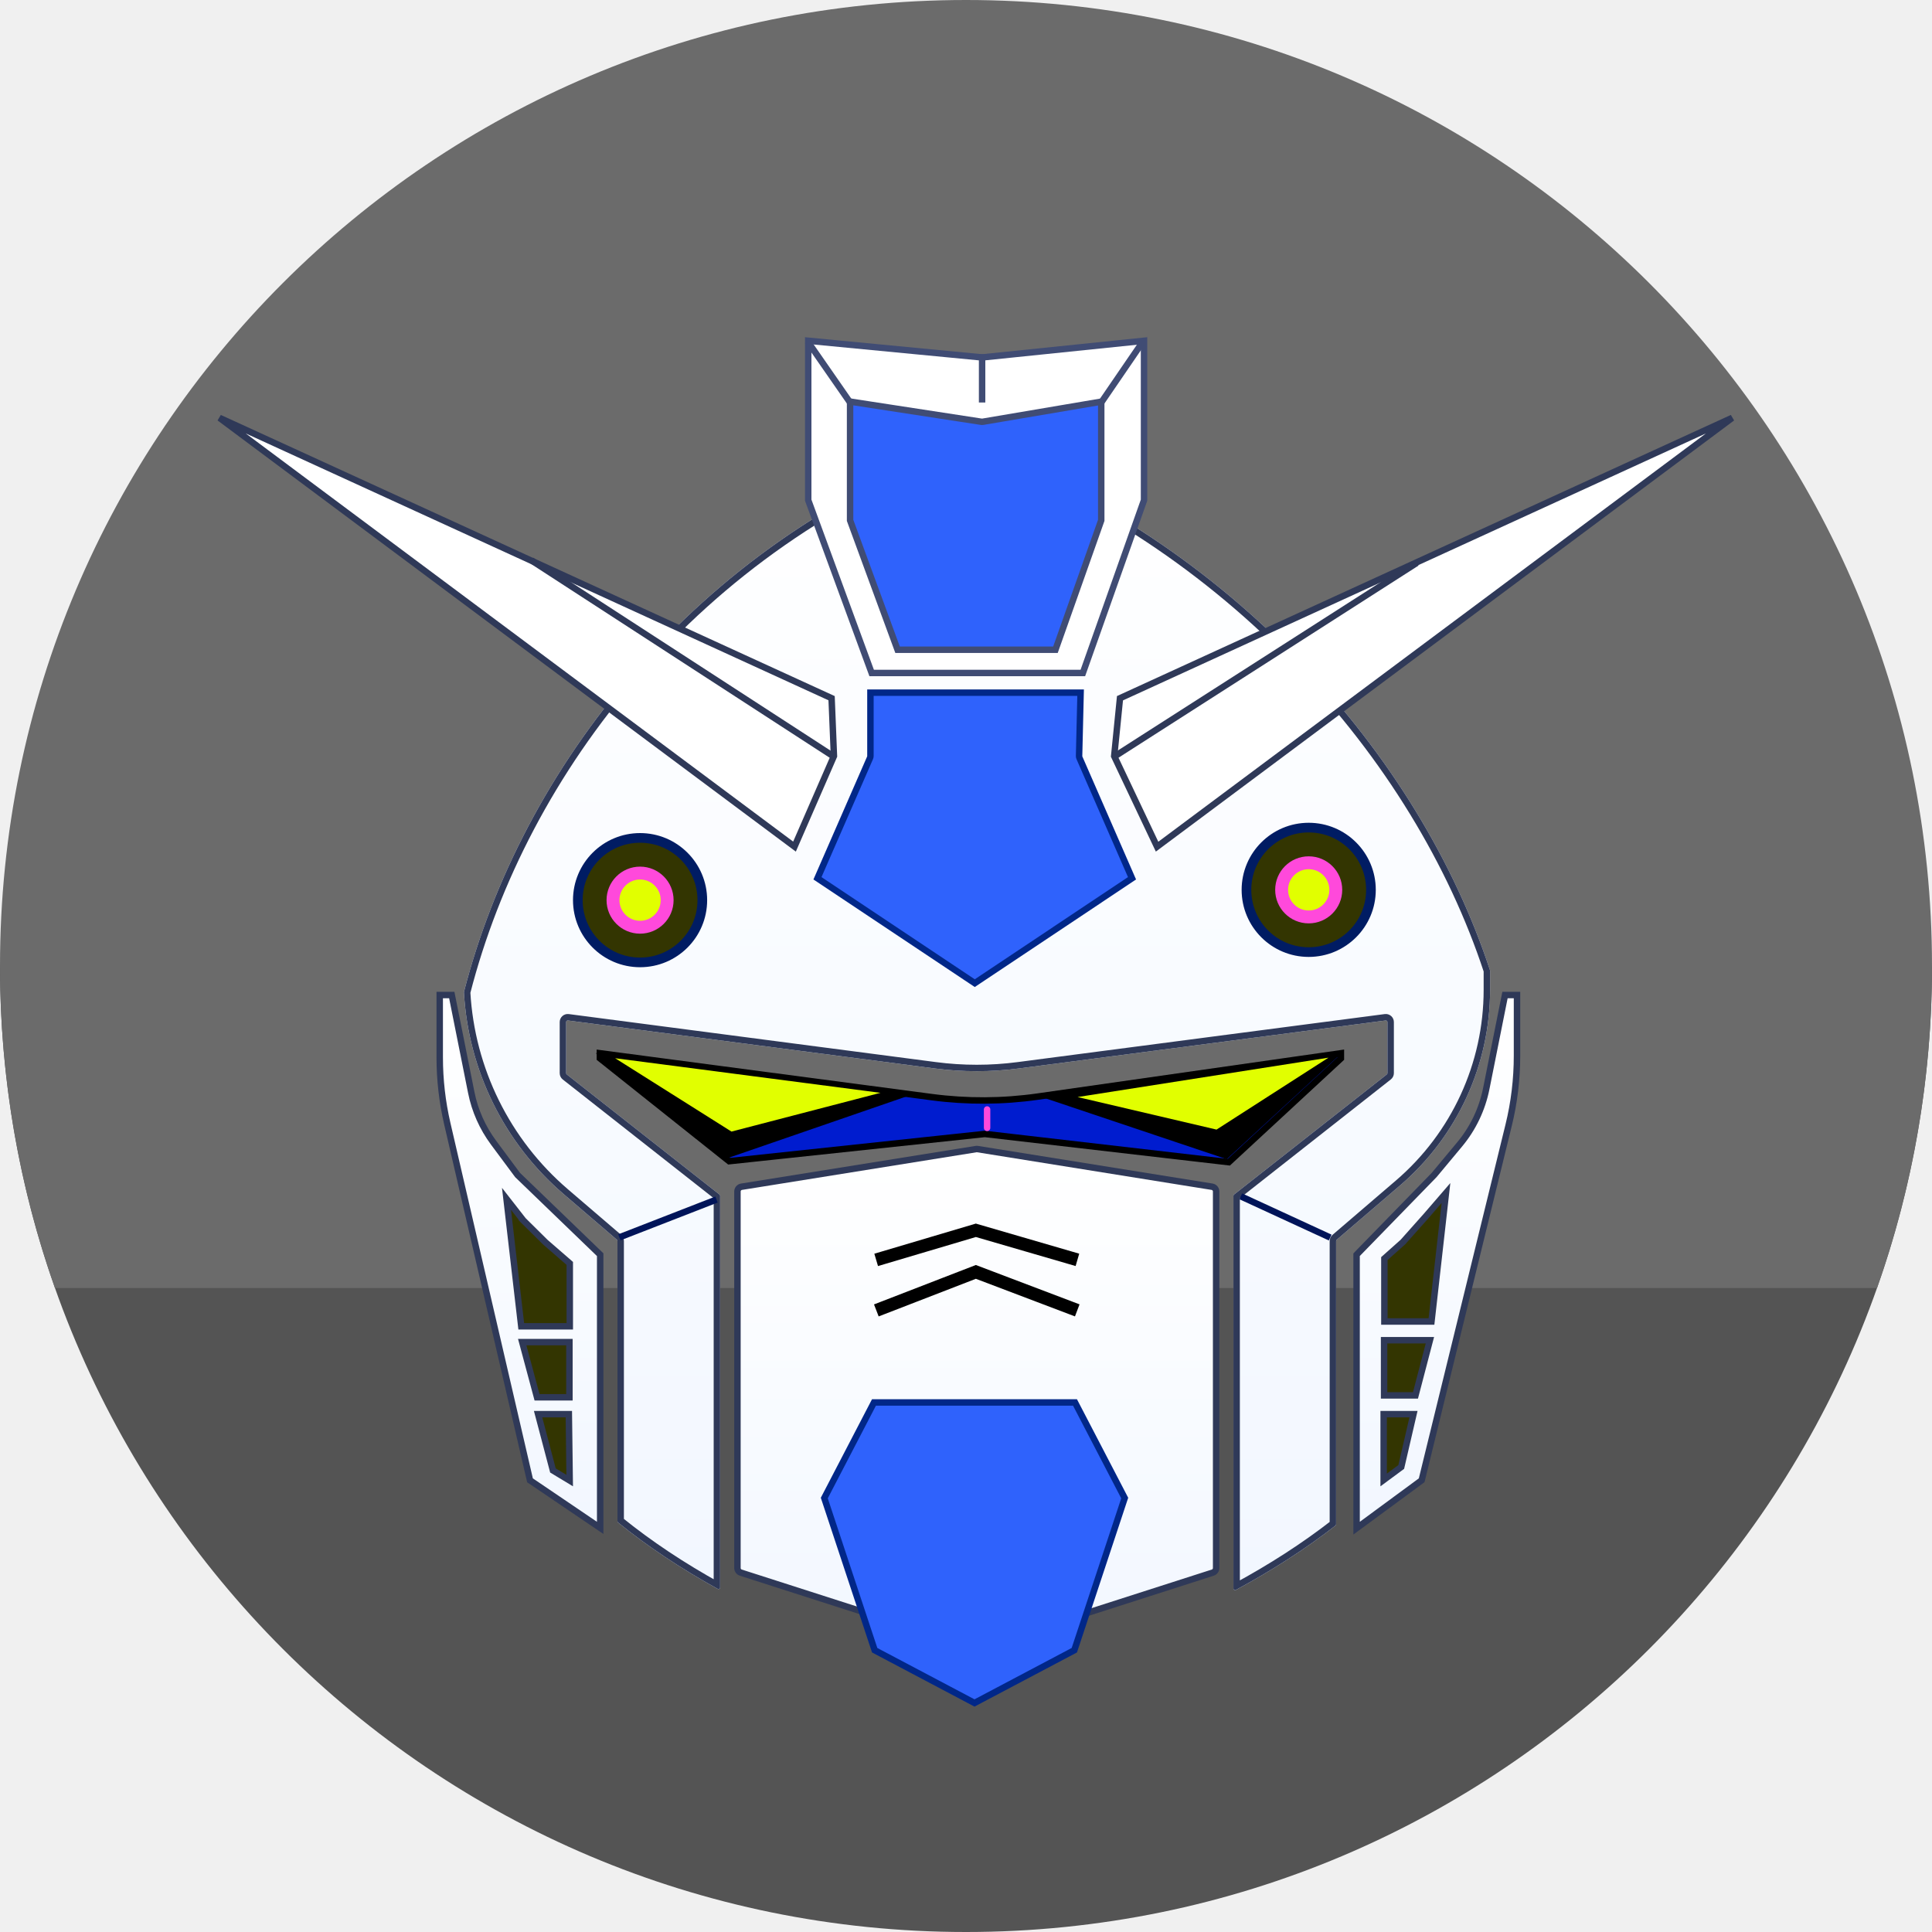
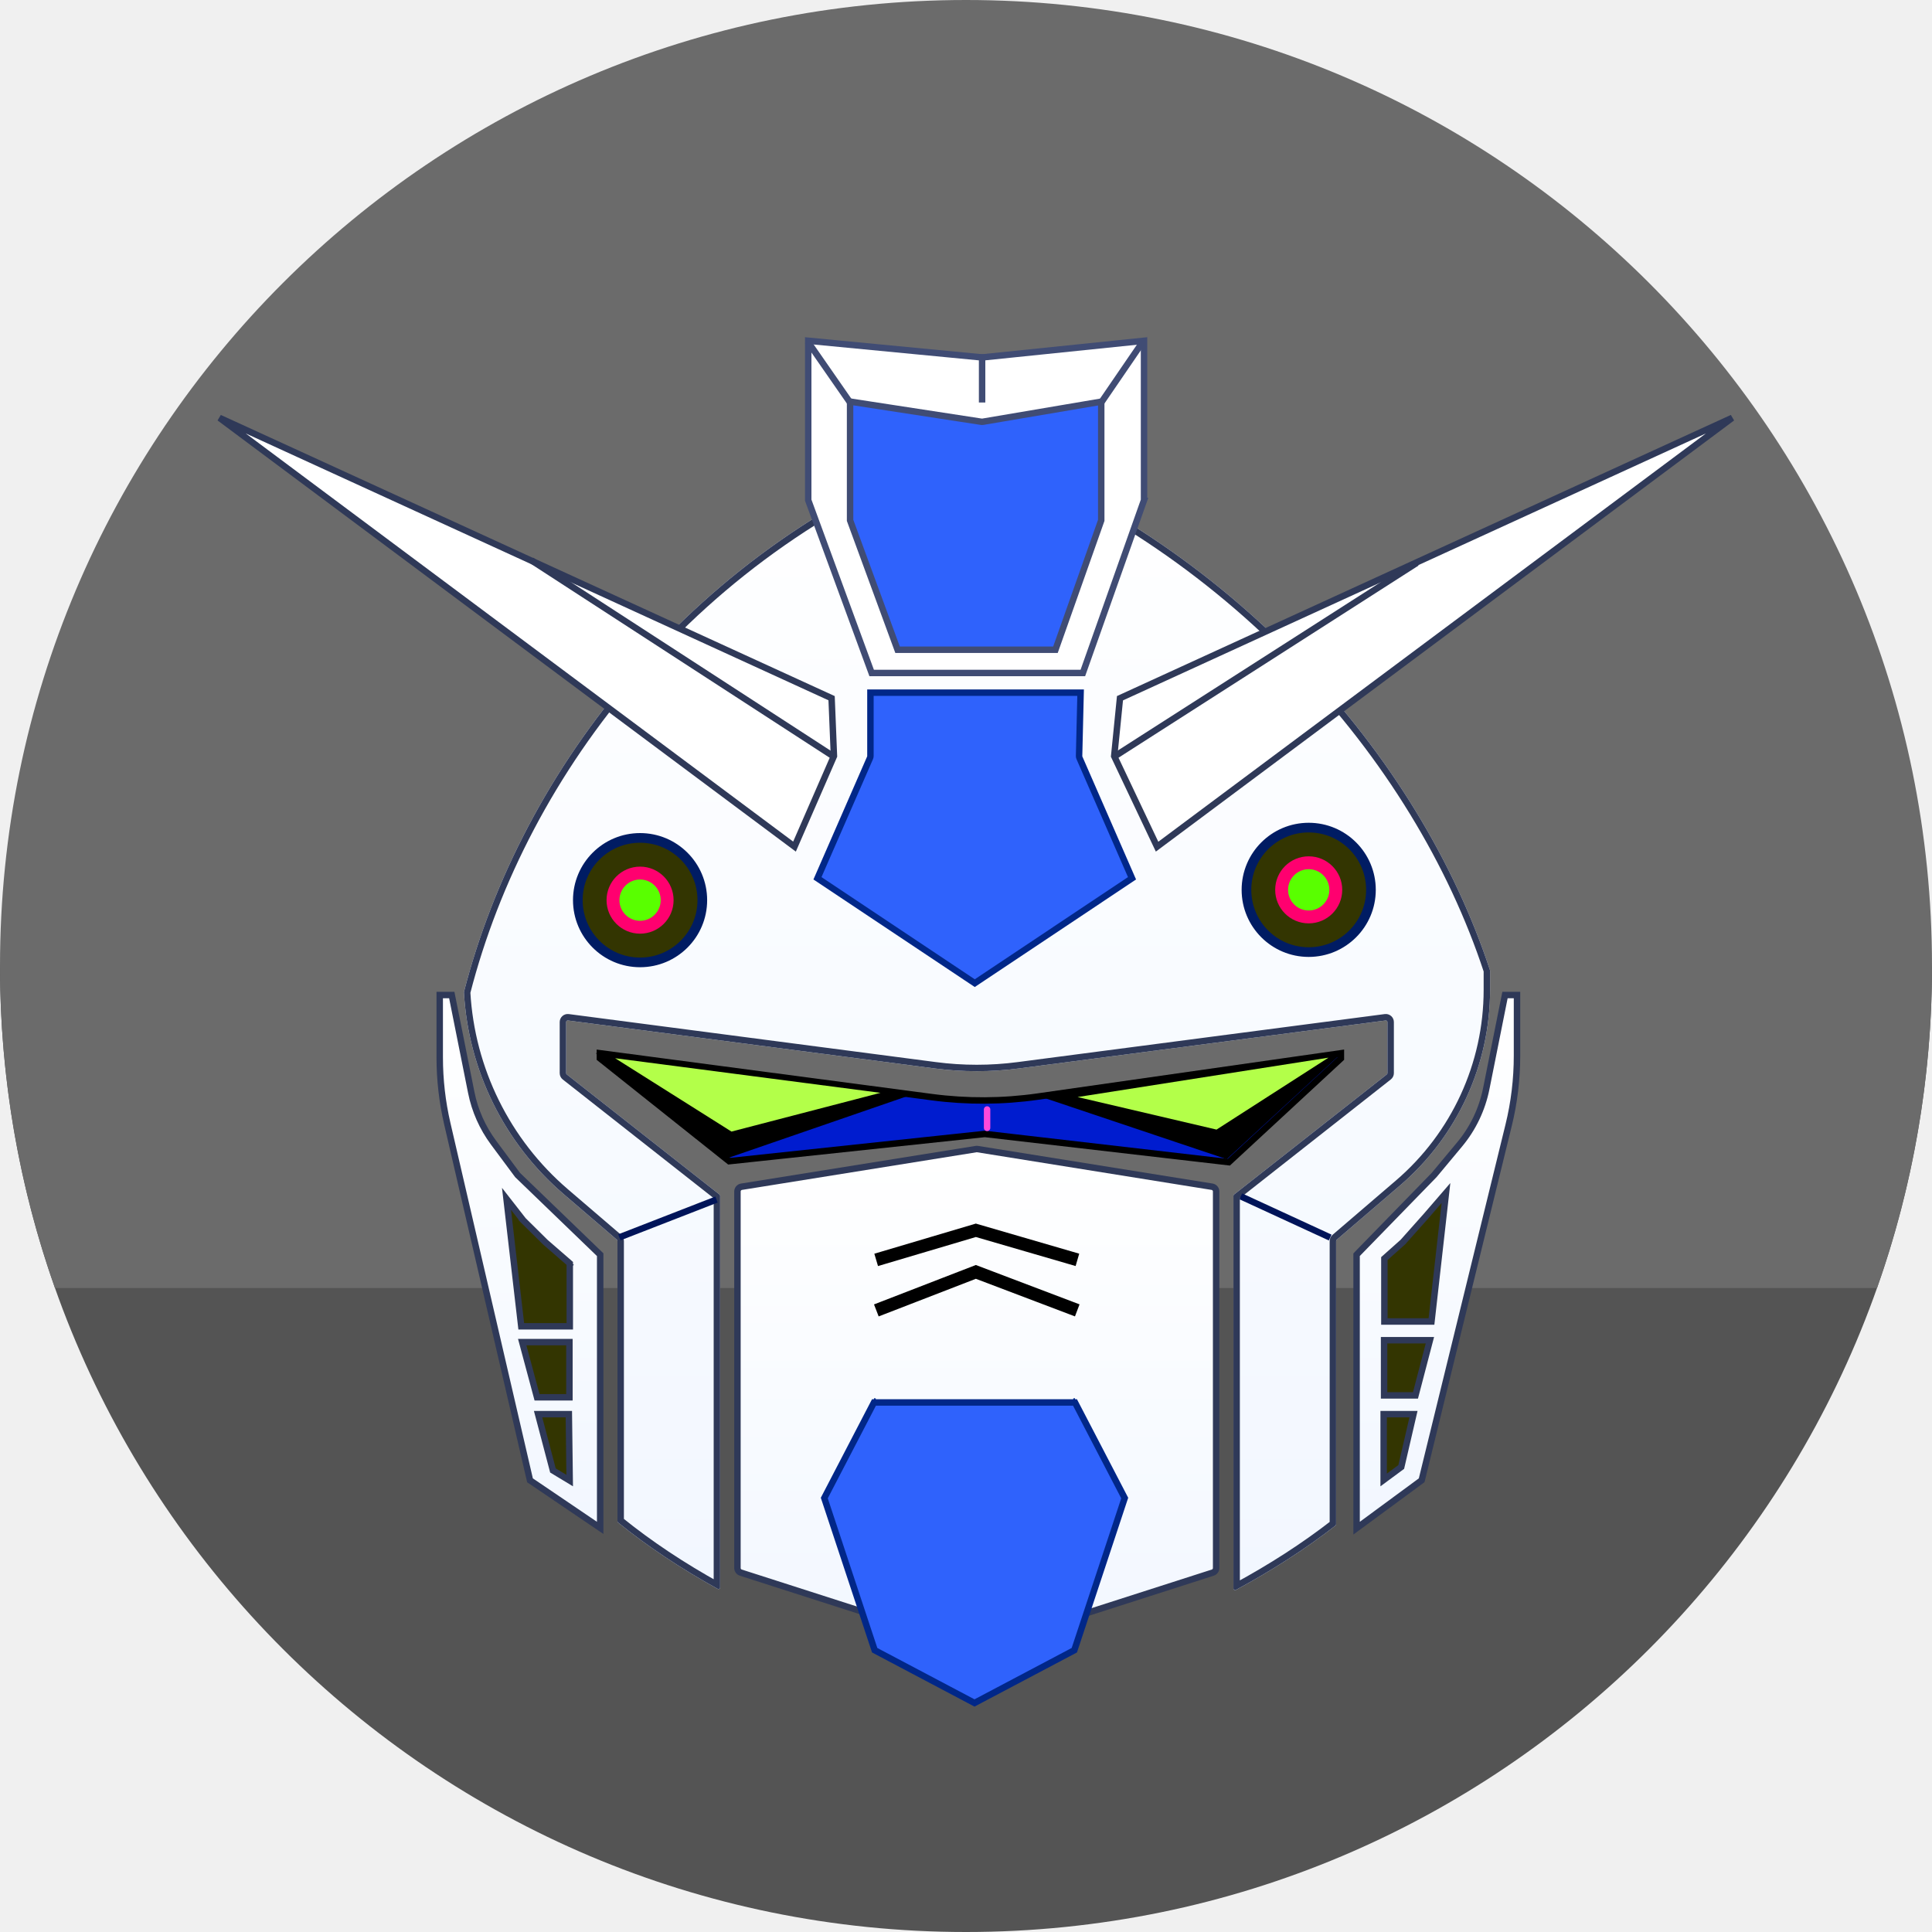
<svg xmlns="http://www.w3.org/2000/svg" width="60" height="60" viewBox="0 0 60 60" fill="none">
  <g clip-path="url(#clip0_406_2)">
    <path fill-rule="evenodd" clip-rule="evenodd" d="M30 60C46.569 60 60 46.569 60 30H0C0 46.569 13.431 60 30 60Z" fill="#545454" />
    <path fill-rule="evenodd" clip-rule="evenodd" d="M58.293 40C59.398 36.872 60 33.506 60 30C60 13.431 46.569 0 30 0C13.431 0 0 13.431 0 30C0 33.506 0.602 36.872 1.707 40H58.293Z" fill="#6B6B6B" />
    <mask id="path-3-inside-1_406_2" fill="white">
      <path fill-rule="evenodd" clip-rule="evenodd" d="M46.273 30.131C46.275 30.136 46.276 30.142 46.276 30.147V30.319V30.739C46.276 33.074 45.255 35.293 43.482 36.813L41.511 38.503C41.5 38.512 41.494 38.526 41.494 38.541V46.716V47.34C41.494 47.355 41.486 47.37 41.474 47.379C40.552 48.096 39.52 48.762 38.379 49.378C38.346 49.396 38.305 49.371 38.305 49.334V37.137C38.305 37.122 38.312 37.108 38.324 37.098L43.069 33.367C43.081 33.358 43.088 33.343 43.088 33.328V31.741C43.088 31.711 43.061 31.688 43.031 31.692L31.631 33.183C30.771 33.295 29.899 33.295 29.038 33.183L17.638 31.692C17.608 31.688 17.582 31.711 17.582 31.741V33.328C17.582 33.343 17.589 33.358 17.601 33.367L22.345 37.098C22.357 37.108 22.364 37.122 22.364 37.137V49.301C22.364 49.339 22.323 49.363 22.29 49.345C21.141 48.711 20.109 48.023 19.194 47.283C19.183 47.273 19.176 47.259 19.176 47.244V46.715V38.539C19.176 38.525 19.169 38.511 19.158 38.501L17.506 37.085C15.658 35.501 14.543 33.235 14.408 30.818C14.407 30.813 14.408 30.808 14.409 30.803C16.187 23.89 21.548 16.87 29.998 13.791C30.009 13.787 30.021 13.787 30.032 13.791C38.209 16.77 44.072 23.439 46.273 30.131Z" />
    </mask>
    <path fill-rule="evenodd" clip-rule="evenodd" d="M46.273 30.131C46.275 30.136 46.276 30.142 46.276 30.147V30.319V30.739C46.276 33.074 45.255 35.293 43.482 36.813L41.511 38.503C41.5 38.512 41.494 38.526 41.494 38.541V46.716V47.34C41.494 47.355 41.486 47.37 41.474 47.379C40.552 48.096 39.52 48.762 38.379 49.378C38.346 49.396 38.305 49.371 38.305 49.334V37.137C38.305 37.122 38.312 37.108 38.324 37.098L43.069 33.367C43.081 33.358 43.088 33.343 43.088 33.328V31.741C43.088 31.711 43.061 31.688 43.031 31.692L31.631 33.183C30.771 33.295 29.899 33.295 29.038 33.183L17.638 31.692C17.608 31.688 17.582 31.711 17.582 31.741V33.328C17.582 33.343 17.589 33.358 17.601 33.367L22.345 37.098C22.357 37.108 22.364 37.122 22.364 37.137V49.301C22.364 49.339 22.323 49.363 22.29 49.345C21.141 48.711 20.109 48.023 19.194 47.283C19.183 47.273 19.176 47.259 19.176 47.244V46.715V38.539C19.176 38.525 19.169 38.511 19.158 38.501L17.506 37.085C15.658 35.501 14.543 33.235 14.408 30.818C14.407 30.813 14.408 30.808 14.409 30.803C16.187 23.89 21.548 16.87 29.998 13.791C30.009 13.787 30.021 13.787 30.032 13.791C38.209 16.77 44.072 23.439 46.273 30.131Z" fill="url(#paint0_linear_406_2)" />
-     <path d="M43.482 36.813L43.612 36.965L43.612 36.965L43.482 36.813ZM31.631 33.183L31.606 32.984L31.606 32.984L31.631 33.183ZM29.038 33.183L29.064 32.984L29.064 32.984L29.038 33.183ZM17.506 37.085L17.376 37.237L17.376 37.237L17.506 37.085ZM29.998 13.791L30.067 13.979L29.998 13.791ZM30.032 13.791L29.964 13.979L30.032 13.791ZM14.408 30.818L14.208 30.83L14.408 30.818ZM14.409 30.803L14.603 30.853L14.409 30.803ZM19.158 38.501L19.288 38.349L19.158 38.501ZM19.194 47.283L19.068 47.438L19.194 47.283ZM22.29 49.345L22.387 49.17L22.29 49.345ZM17.601 33.367L17.477 33.524L17.601 33.367ZM17.638 31.692L17.612 31.89L17.638 31.692ZM43.031 31.692L43.005 31.493L43.031 31.692ZM43.069 33.367L42.945 33.21L43.069 33.367ZM38.324 37.098L38.448 37.255L38.324 37.098ZM38.379 49.378L38.284 49.202L38.379 49.378ZM41.474 47.379L41.352 47.221L41.474 47.379ZM22.345 37.098L22.469 36.941L22.345 37.098ZM41.511 38.503L41.381 38.351L41.511 38.503ZM46.273 30.131L46.084 30.194L46.273 30.131ZM46.076 30.147V30.319H46.476V30.147H46.076ZM46.076 30.319V30.739H46.476V30.319H46.076ZM46.076 30.739C46.076 33.016 45.081 35.179 43.352 36.661L43.612 36.965C45.43 35.407 46.476 33.133 46.476 30.739H46.076ZM43.352 36.661L41.381 38.351L41.641 38.655L43.612 36.965L43.352 36.661ZM41.294 38.541V46.716H41.694V38.541H41.294ZM41.294 46.716V47.34H41.694V46.716H41.294ZM41.352 47.221C40.439 47.931 39.416 48.59 38.284 49.202L38.474 49.554C39.623 48.933 40.665 48.261 41.597 47.537L41.352 47.221ZM38.505 49.334V37.137H38.105V49.334H38.505ZM38.448 37.255L43.192 33.524L42.945 33.21L38.201 36.941L38.448 37.255ZM43.288 33.328V31.741H42.888V33.328H43.288ZM43.005 31.493L31.606 32.984L31.657 33.381L43.057 31.89L43.005 31.493ZM31.606 32.984C30.762 33.095 29.907 33.095 29.064 32.984L29.012 33.381C29.89 33.496 30.779 33.496 31.657 33.381L31.606 32.984ZM29.064 32.984L17.664 31.493L17.612 31.89L29.012 33.381L29.064 32.984ZM17.382 31.741V33.328H17.782V31.741H17.382ZM17.477 33.524L22.221 37.255L22.469 36.941L17.724 33.21L17.477 33.524ZM22.164 37.137V49.301H22.564V37.137H22.164ZM22.387 49.17C21.247 48.541 20.225 47.86 19.32 47.127L19.068 47.438C19.994 48.187 21.035 48.881 22.193 49.52L22.387 49.17ZM19.376 47.244V46.715H18.976V47.244H19.376ZM19.376 46.715V38.539H18.976V46.715H19.376ZM19.288 38.349L17.636 36.933L17.376 37.237L19.028 38.653L19.288 38.349ZM17.636 36.933C15.829 35.384 14.74 33.169 14.607 30.807L14.208 30.83C14.347 33.3 15.486 35.617 17.376 37.237L17.636 36.933ZM14.603 30.853C16.365 23.998 21.684 17.034 30.067 13.979L29.93 13.603C21.413 16.707 16.008 23.782 14.215 30.753L14.603 30.853ZM29.964 13.979C38.082 16.937 43.901 23.559 46.084 30.194L46.464 30.069C44.244 23.32 38.336 16.604 30.101 13.603L29.964 13.979ZM30.067 13.979C30.034 13.991 29.997 13.991 29.964 13.979L30.101 13.603C30.045 13.582 29.985 13.583 29.93 13.603L30.067 13.979ZM14.607 30.807C14.608 30.823 14.607 30.838 14.603 30.853L14.215 30.753C14.209 30.778 14.206 30.804 14.208 30.83L14.607 30.807ZM19.376 38.539C19.376 38.466 19.344 38.397 19.288 38.349L19.028 38.653C18.995 38.625 18.976 38.583 18.976 38.539H19.376ZM19.32 47.127C19.355 47.156 19.376 47.199 19.376 47.244H18.976C18.976 47.319 19.01 47.391 19.068 47.438L19.32 47.127ZM22.164 49.301C22.164 49.187 22.287 49.115 22.387 49.17L22.193 49.52C22.36 49.612 22.564 49.491 22.564 49.301H22.164ZM17.382 33.328C17.382 33.404 17.417 33.477 17.477 33.524L17.724 33.21C17.761 33.238 17.782 33.282 17.782 33.328H17.382ZM17.664 31.493C17.514 31.474 17.382 31.59 17.382 31.741H17.782C17.782 31.832 17.702 31.902 17.612 31.89L17.664 31.493ZM43.288 31.741C43.288 31.59 43.155 31.474 43.005 31.493L43.057 31.89C42.967 31.902 42.888 31.832 42.888 31.741H43.288ZM43.192 33.524C43.252 33.477 43.288 33.404 43.288 33.328H42.888C42.888 33.282 42.909 33.238 42.945 33.21L43.192 33.524ZM38.505 37.137C38.505 37.183 38.484 37.227 38.448 37.255L38.201 36.941C38.141 36.988 38.105 37.061 38.105 37.137H38.505ZM38.284 49.202C38.384 49.148 38.505 49.22 38.505 49.334H38.105C38.105 49.523 38.307 49.644 38.474 49.554L38.284 49.202ZM41.294 47.34C41.294 47.294 41.315 47.25 41.352 47.221L41.597 47.537C41.658 47.49 41.694 47.417 41.694 47.34H41.294ZM22.221 37.255C22.185 37.227 22.164 37.183 22.164 37.137H22.564C22.564 37.061 22.529 36.988 22.469 36.941L22.221 37.255ZM41.381 38.351C41.325 38.398 41.294 38.468 41.294 38.541H41.694C41.694 38.584 41.675 38.626 41.641 38.655L41.381 38.351ZM46.476 30.147C46.476 30.12 46.472 30.094 46.464 30.069L46.084 30.194C46.078 30.178 46.076 30.163 46.076 30.147H46.476Z" fill="#2F3958" mask="url(#path-3-inside-1_406_2)" />
-     <path d="M37.768 48.696V37.003C37.768 36.93 37.715 36.867 37.642 36.855L30.359 35.686C30.343 35.683 30.327 35.683 30.311 35.686L23.028 36.855C22.956 36.867 22.902 36.929 22.902 37.003V48.696C22.902 48.761 22.944 48.819 23.006 48.839L30.289 51.177C30.319 51.187 30.351 51.187 30.381 51.177L37.664 48.839C37.726 48.819 37.768 48.761 37.768 48.696Z" fill="url(#paint1_linear_406_2)" stroke="#2F3958" stroke-width="0.2" />
-     <path d="M33.385 43.554L34.929 46.523L33.364 51.249L30.264 52.887L27.164 51.249L25.599 46.523L27.142 43.554L30.264 43.554L33.385 43.554Z" fill="#2F62FC" stroke="#012788" stroke-width="0.2" />
+     <path d="M43.482 36.813L43.612 36.965L43.482 36.813ZM31.631 33.183L31.606 32.984L31.631 33.183ZM29.038 33.183L29.064 32.984L29.038 33.183ZM17.506 37.085L17.376 37.237H17.376L17.506 37.085ZM29.998 13.791L30.067 13.979L29.998 13.791ZM30.032 13.791L29.964 13.979L30.032 13.791ZM14.408 30.818L14.208 30.83L14.408 30.818ZM14.409 30.803L14.603 30.853L14.409 30.803ZM19.158 38.501L19.288 38.349L19.158 38.501ZM19.194 47.283L19.068 47.438L19.194 47.283ZM22.29 49.345L22.387 49.17L22.29 49.345ZM17.601 33.367L17.477 33.524L17.601 33.367ZM17.638 31.692L17.612 31.89L17.638 31.692ZM43.031 31.692L43.005 31.493L43.031 31.692ZM43.069 33.367L42.945 33.21L43.069 33.367ZM38.324 37.098L38.448 37.255L38.324 37.098ZM38.379 49.378L38.284 49.202L38.379 49.378ZM41.474 47.379L41.352 47.221L41.474 47.379ZM22.345 37.098L22.469 36.941L22.345 37.098ZM41.511 38.503L41.381 38.351L41.511 38.503ZM46.273 30.131L46.084 30.194L46.273 30.131ZM46.076 30.147V30.319H46.476V30.147H46.076ZM46.076 30.319V30.739H46.476V30.319H46.076ZM46.076 30.739C46.076 33.016 45.081 35.179 43.352 36.661L43.612 36.965C45.43 35.407 46.476 33.133 46.476 30.739H46.076ZM43.352 36.661L41.381 38.351L41.641 38.655L43.612 36.965L43.352 36.661ZM41.294 38.541V46.716H41.694V38.541H41.294ZM41.294 46.716V47.34H41.694V46.716H41.294ZM41.352 47.221C40.439 47.931 39.416 48.59 38.284 49.202L38.474 49.554C39.623 48.933 40.665 48.261 41.597 47.537L41.352 47.221ZM38.505 49.334V37.137H38.105V49.334H38.505ZM38.448 37.255L43.192 33.524L42.945 33.21L38.201 36.941L38.448 37.255ZM43.288 33.328V31.741H42.888V33.328H43.288ZM43.005 31.493L31.606 32.984L31.657 33.381L43.057 31.89L43.005 31.493ZM31.606 32.984C30.762 33.095 29.907 33.095 29.064 32.984L29.012 33.381C29.89 33.496 30.779 33.496 31.657 33.381L31.606 32.984ZM29.064 32.984L17.664 31.493L17.612 31.89L29.012 33.381L29.064 32.984ZM17.382 31.741V33.328H17.782V31.741H17.382ZM17.477 33.524L22.221 37.255L22.469 36.941L17.724 33.21L17.477 33.524ZM22.164 37.137V49.301H22.564V37.137H22.164ZM22.387 49.17C21.247 48.541 20.225 47.86 19.32 47.127L19.068 47.438C19.994 48.187 21.035 48.881 22.193 49.52L22.387 49.17ZM19.376 47.244V46.715H18.976V47.244H19.376ZM19.376 46.715V38.539H18.976V46.715H19.376ZM19.288 38.349L17.636 36.933L17.376 37.237L19.028 38.653L19.288 38.349ZM17.636 36.933C15.829 35.384 14.74 33.169 14.607 30.807L14.208 30.83C14.347 33.3 15.486 35.617 17.376 37.237L17.636 36.933ZM14.603 30.853C16.365 23.998 21.684 17.034 30.067 13.979L29.93 13.603C21.413 16.707 16.008 23.782 14.215 30.753L14.603 30.853ZM29.964 13.979C38.082 16.937 43.901 23.559 46.084 30.194L46.464 30.069C44.244 23.32 38.336 16.604 30.101 13.603L29.964 13.979ZM30.067 13.979C30.034 13.991 29.997 13.991 29.964 13.979L30.101 13.603C30.045 13.582 29.985 13.583 29.93 13.603L30.067 13.979ZM14.607 30.807C14.608 30.823 14.607 30.838 14.603 30.853L14.215 30.753C14.209 30.778 14.206 30.804 14.208 30.83L14.607 30.807ZM19.376 38.539C19.376 38.466 19.344 38.397 19.288 38.349L19.028 38.653C18.995 38.625 18.976 38.583 18.976 38.539H19.376ZM19.32 47.127C19.355 47.156 19.376 47.199 19.376 47.244H18.976C18.976 47.319 19.01 47.391 19.068 47.438L19.32 47.127ZM22.164 49.301C22.164 49.187 22.287 49.115 22.387 49.17L22.193 49.52C22.36 49.612 22.564 49.491 22.564 49.301H22.164ZM17.382 33.328C17.382 33.404 17.417 33.477 17.477 33.524L17.724 33.21C17.761 33.238 17.782 33.282 17.782 33.328H17.382ZM17.664 31.493C17.514 31.474 17.382 31.59 17.382 31.741H17.782C17.782 31.832 17.702 31.902 17.612 31.89L17.664 31.493ZM43.288 31.741C43.288 31.59 43.155 31.474 43.005 31.493L43.057 31.89C42.967 31.902 42.888 31.832 42.888 31.741H43.288ZM43.192 33.524C43.252 33.477 43.288 33.404 43.288 33.328H42.888C42.888 33.282 42.909 33.238 42.945 33.21L43.192 33.524ZM38.505 37.137C38.505 37.183 38.484 37.227 38.448 37.255L38.201 36.941C38.141 36.988 38.105 37.061 38.105 37.137H38.505ZM38.284 49.202C38.384 49.148 38.505 49.22 38.505 49.334H38.105C38.105 49.523 38.307 49.644 38.474 49.554L38.284 49.202ZM41.294 47.34C41.294 47.294 41.315 47.25 41.352 47.221L41.597 47.537C41.658 47.49 41.694 47.417 41.694 47.34H41.294ZM22.221 37.255C22.185 37.227 22.164 37.183 22.164 37.137H22.564C22.564 37.061 22.529 36.988 22.469 36.941L22.221 37.255ZM41.381 38.351C41.325 38.398 41.294 38.468 41.294 38.541H41.694C41.694 38.584 41.675 38.626 41.641 38.655L41.381 38.351ZM46.476 30.147C46.476 30.12 46.472 30.094 46.464 30.069L46.084 30.194C46.078 30.178 46.076 30.163 46.076 30.147H46.476Z" fill="#2F3958" mask="url(#path-3-inside-1_406_2)" />
+     <path d="M23.028 36.855C22.956 36.867 22.902 36.929 22.902 37.003V48.696C22.902 48.761 22.944 48.819 23.006 48.839L30.289 51.177C30.319 51.187 30.351 51.187 30.381 51.177L37.664 48.839C37.726 48.819 37.768 48.761 37.768 48.696V37.003C37.768 36.929 37.715 36.867 37.642 36.855L30.359 35.686C30.343 35.683 30.327 35.683 30.311 35.686L23.028 36.855Z" fill="url(#paint1_linear_406_2)" stroke="#2F3958" stroke-width="0.2" />
+     <path d="M33.385 43.554L34.929 46.523L33.364 51.249L30.264 52.887L27.164 51.249L25.599 46.523L27.142 43.554L30.264 43.554L33.385 43.554ZM27.17 51.268L27.17 51.268L27.17 51.268ZM27.157 43.527C27.157 43.527 27.157 43.527 27.157 43.527L27.157 43.527L27.112 43.504L27.157 43.527ZM33.371 43.527L33.371 43.527C33.371 43.527 33.371 43.527 33.371 43.527L33.416 43.504L33.371 43.527Z" fill="#2F62FC" stroke="#012788" stroke-width="0.2" />
    <path d="M27.402 39.07L30.306 38.208L33.268 39.07" stroke="black" stroke-width="0.4" stroke-linecap="square" />
    <path d="M27.402 40.624L30.306 39.5L33.268 40.624" stroke="black" stroke-width="0.4" stroke-linecap="square" />
    <path d="M18.639 39.007V38.965L18.608 38.935L16.074 36.491L15.329 35.488C14.985 35.025 14.748 34.492 14.635 33.927L14.046 30.981L14.03 30.901H13.947H13.756H13.656V31.001V32.84C13.656 33.532 13.735 34.222 13.891 34.896L16.451 45.935L16.46 45.973L16.493 45.995L18.483 47.344L18.639 47.45V47.261V39.007Z" fill="url(#paint2_linear_406_2)" stroke="#2F3958" stroke-width="0.2" />
    <path d="M16.678 43.394L16.218 41.681H17.684V43.394H16.678Z" fill="#333501" stroke="#2F3958" stroke-width="0.2" />
-     <path d="M16.243 37.889L16.242 37.89L16.251 37.899L16.93 38.571L16.93 38.571L16.934 38.575L17.695 39.236V41.189H16.188L15.73 37.232L16.243 37.889Z" fill="#333501" stroke="#2F3958" stroke-width="0.2" />
+     <path d="M16.243 37.889L16.242 37.89L16.251 37.899L16.93 38.571L16.93 38.571L16.934 38.575L17.695 39.236V41.189H16.188L15.73 37.232L16.243 37.889ZM17.712 39.251C17.712 39.251 17.712 39.251 17.712 39.251L17.712 39.251L17.745 39.213L17.712 39.251Z" fill="#333501" stroke="#2F3958" stroke-width="0.2" />
    <path d="M17.172 45.666L16.711 43.918H17.666L17.692 45.98L17.172 45.666Z" fill="#333501" stroke="#2F3958" stroke-width="0.2" />
    <path d="M42.13 39.007V38.967L42.158 38.937L44.539 36.49L45.328 35.543C45.745 35.044 46.029 34.448 46.157 33.811L46.723 30.981L46.739 30.901H46.821H47.012H47.112V31.001V32.784C47.112 33.514 47.025 34.241 46.851 34.949L44.16 45.936L44.151 45.971L44.122 45.993L42.289 47.342L42.13 47.459V47.261V39.007Z" fill="url(#paint3_linear_406_2)" stroke="#2F3958" stroke-width="0.2" />
    <path d="M43.959 43.335L44.407 41.622H42.984V43.335H43.959Z" fill="#333501" stroke="#2F3958" stroke-width="0.2" />
    <path d="M44.291 37.762L44.291 37.762L44.29 37.763L43.575 38.566L43.575 38.567L43.567 38.575L42.993 39.086V41.04H44.456L44.906 37.05L44.291 37.762Z" fill="#333501" stroke="#2F3958" stroke-width="0.2" />
    <path d="M43.517 45.558L43.897 43.918H42.971V45.961L43.517 45.558Z" fill="#333501" stroke="#2F3958" stroke-width="0.2" />
    <circle cx="40.643" cy="27.635" r="1.933" fill="#333501" stroke="#001C63" stroke-width="0.3" />
-     <circle cx="40.643" cy="27.635" r="0.841" fill="#E1FF00" stroke="#FF49DB" stroke-width="0.4" />
+     <circle cx="40.643" cy="27.635" r="0.841" fill="#59FF00" stroke="#FF006F" stroke-width="0.4" />
    <circle cx="19.878" cy="27.955" r="1.933" fill="#333501" stroke="#001C63" stroke-width="0.3" />
-     <circle cx="19.878" cy="27.955" r="0.841" fill="#E1FF00" stroke="#FF49DB" stroke-width="0.4" />
-     <path d="M33.524 23.538L35.156 27.276L30.272 30.533L25.387 27.276L27.019 23.538C27.028 23.519 27.032 23.498 27.032 23.478V21.511L30.272 21.511L33.559 21.511L33.512 23.475C33.511 23.497 33.515 23.518 33.524 23.538Z" fill="#2F62FC" stroke="#012788" stroke-width="0.2" />
-     <path d="M24.674 26.292L6.816 12.977L25.826 21.683L25.899 23.481L24.674 26.292Z" fill="white" stroke="#2F3958" stroke-width="0.2" />
-     <path d="M35.934 26.294L53.795 12.977L34.782 21.684L34.602 23.482L35.934 26.294Z" fill="white" stroke="#2F3958" stroke-width="0.2" />
+     <circle cx="19.878" cy="27.955" r="0.841" fill="#59FF00" stroke="#FF006F" stroke-width="0.4" />
+     <path d="M30.272 21.511L33.559 21.511L33.512 23.475C33.511 23.497 33.515 23.518 33.524 23.538L35.156 27.276L30.272 30.533L25.387 27.276L27.019 23.538C27.028 23.519 27.032 23.498 27.032 23.478V21.511L30.272 21.511Z" fill="#2F62FC" stroke="#012788" stroke-width="0.2" />
+     <path d="M24.674 26.292L6.816 12.977L25.826 21.683L25.899 23.481L24.674 26.292ZM25.9 23.493C25.9 23.492 25.9 23.492 25.9 23.492L25.9 23.493Z" fill="white" stroke="#2F3958" stroke-width="0.2" />
+     <path d="M53.795 12.977L34.782 21.684L34.602 23.482L35.934 26.294L53.795 12.977Z" fill="white" stroke="#2F3958" stroke-width="0.2" />
    <path d="M30.596 35.217L30.585 35.216L30.574 35.217L22.644 36.062L18.63 32.866V32.709L28.935 34.072C30.03 34.217 31.139 34.211 32.233 34.055L41.643 32.71L41.643 32.87L38.161 36.093L30.596 35.217Z" fill="#001CCF" stroke="black" stroke-width="0.2" />
    <path d="M18.5 32.705L28.3 34L22.5 36L18.5 32.705Z" fill="black" />
    <path d="M41.62 32.75L32.2 34.019L38.1 36L41.62 32.75Z" fill="black" />
-     <path d="M18.885 32.785L27.606 33.922L22.708 35.196L18.885 32.785Z" fill="#E1FF00" stroke="black" stroke-width="0.1" />
-     <path d="M41.483 32.761L33.205 34.06L37.79 35.134L41.483 32.761Z" fill="#E1FF00" stroke="black" stroke-width="0.1" />
+     <path d="M18.885 32.785L27.606 33.922L22.708 35.196L18.885 32.785Z" fill="#B3FF49" stroke="black" stroke-width="0.1" />
+     <path d="M41.483 32.761L33.205 34.06L37.79 35.134L41.483 32.761Z" fill="#B3FF49" stroke="black" stroke-width="0.1" />
    <line x1="30.655" y1="34.456" x2="30.655" y2="35.027" stroke="#FF49DB" stroke-width="0.2" stroke-linecap="round" />
    <path d="M19.328 38.391L22.159 37.289" stroke="#001459" stroke-width="0.2" stroke-linecap="square" />
    <path d="M41.219 38.391L38.625 37.195" stroke="#001459" stroke-width="0.2" stroke-linecap="square" />
-     <path d="M35.529 15.533L33.629 20.9H27.07L25.1 15.533V10.582L30.485 11.099C30.495 11.1 30.505 11.1 30.515 11.099L35.529 10.583V15.533Z" fill="white" stroke="#404C74" stroke-width="0.2" />
-     <path d="M34.2 16.16L32.778 20.179H27.875L26.4 16.16V12.472L30.477 13.098C30.493 13.1 30.509 13.1 30.525 13.097L34.2 12.474V16.16Z" fill="#2F62FC" stroke="#404C74" stroke-width="0.2" />
+     <path d="M25.1 15.533V10.582L30.485 11.099C30.495 11.1 30.505 11.1 30.515 11.099L35.529 10.583V15.533L33.629 20.9H27.07L25.1 15.533ZM35.532 15.525L35.532 15.525C35.532 15.525 35.532 15.525 35.532 15.525L35.579 15.542L35.626 15.559L35.579 15.542L35.532 15.525Z" fill="white" stroke="#404C74" stroke-width="0.2" />
+     <path d="M26.4 12.472L30.477 13.098C30.493 13.1 30.509 13.1 30.525 13.097L34.2 12.474V16.16L32.778 20.179H27.875L26.4 16.16V12.472Z" fill="#2F62FC" stroke="#404C74" stroke-width="0.2" />
    <path d="M25.08 10.6L26.4 12.5" stroke="#404C74" stroke-width="0.2" />
    <path d="M35.5 10.6L34.2 12.5" stroke="#404C74" stroke-width="0.2" />
    <path d="M25.9 23.5L16.5 17.4" stroke="#2F3958" stroke-width="0.2" />
    <path d="M44 17.48L34.6 23.5" stroke="#2F3958" stroke-width="0.2" />
    <path d="M30.5 12.5V11" stroke="#404C74" stroke-width="0.2" />
  </g>
  <defs>
    <linearGradient id="paint0_linear_406_2" x1="30.341" y1="13.784" x2="30.341" y2="49.417" gradientUnits="userSpaceOnUse">
      <stop stop-color="white" />
      <stop offset="1" stop-color="#F2F7FF" />
    </linearGradient>
    <linearGradient id="paint1_linear_406_2" x1="30.335" y1="35.783" x2="30.335" y2="51.087" gradientUnits="userSpaceOnUse">
      <stop stop-color="white" />
      <stop offset="1" stop-color="#F2F7FF" />
    </linearGradient>
    <linearGradient id="paint2_linear_406_2" x1="16.147" y1="31.001" x2="16.147" y2="47.261" gradientUnits="userSpaceOnUse">
      <stop stop-color="white" />
      <stop offset="1" stop-color="#F2F7FF" />
    </linearGradient>
    <linearGradient id="paint3_linear_406_2" x1="44.621" y1="31.001" x2="44.621" y2="47.261" gradientUnits="userSpaceOnUse">
      <stop stop-color="white" />
      <stop offset="1" stop-color="#F2F7FF" />
    </linearGradient>
    <clipPath id="clip0_406_2">
      <rect width="60" height="60" fill="white" />
    </clipPath>
  </defs>
</svg>
